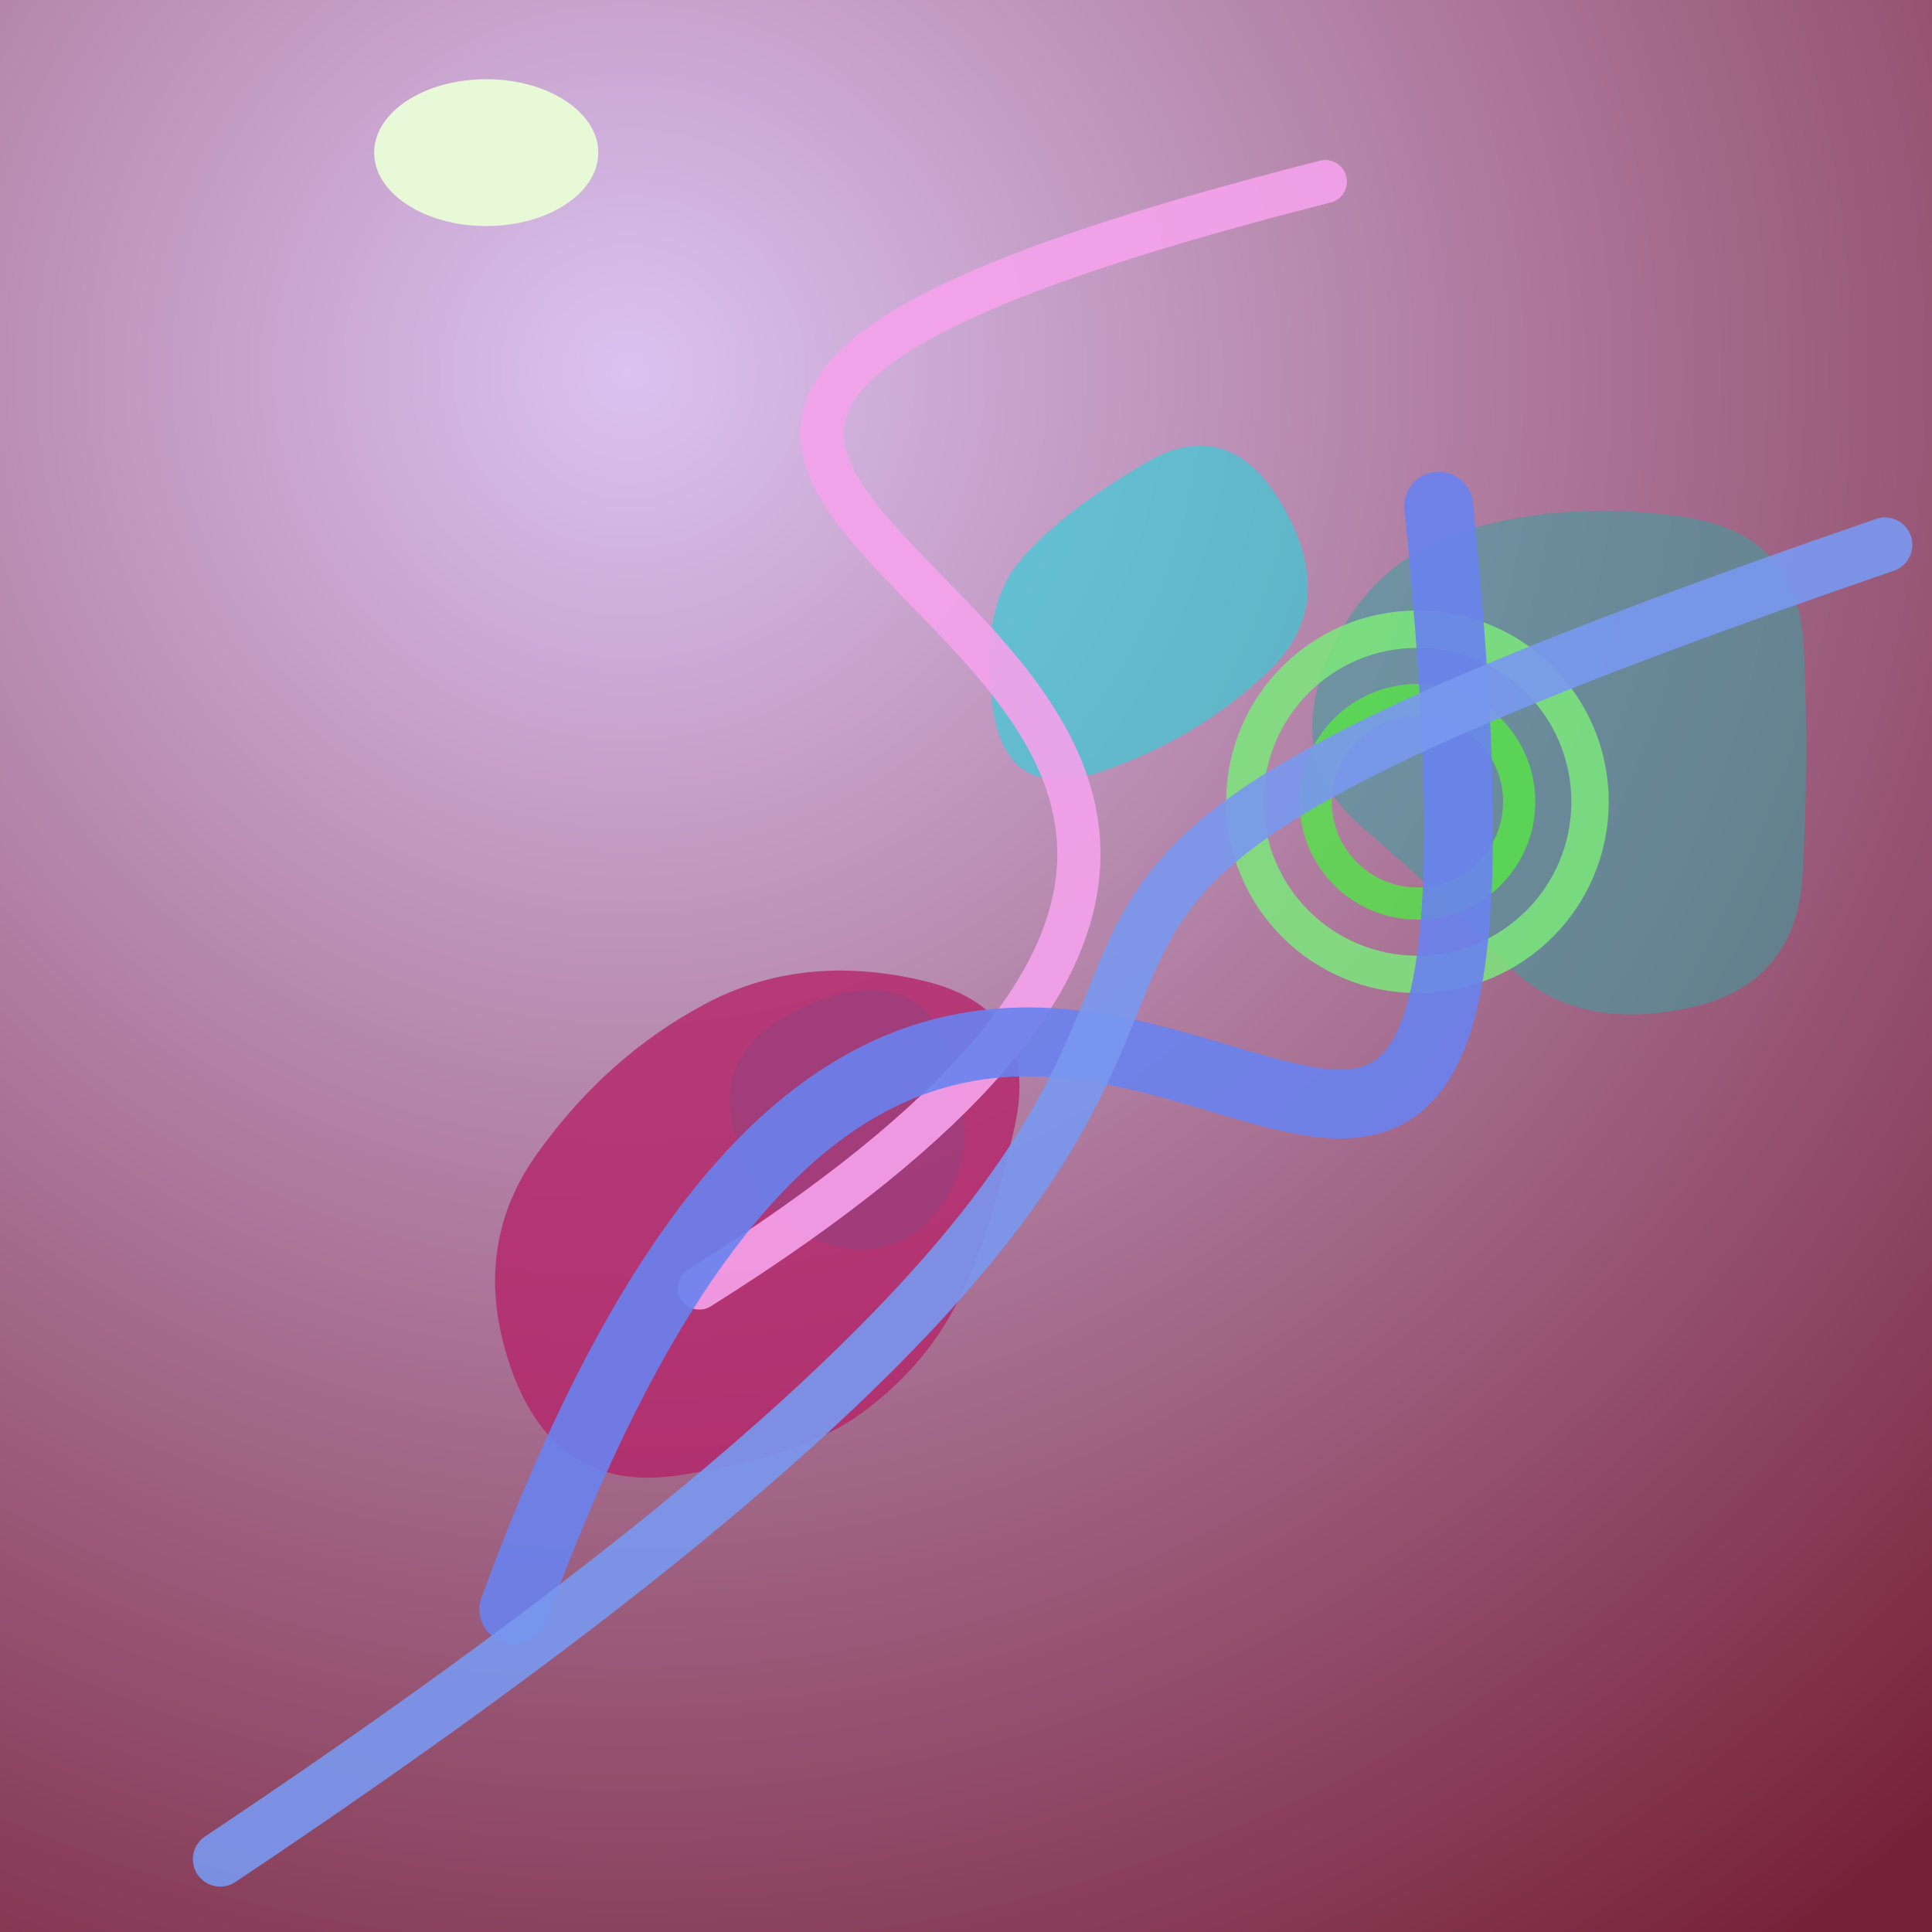
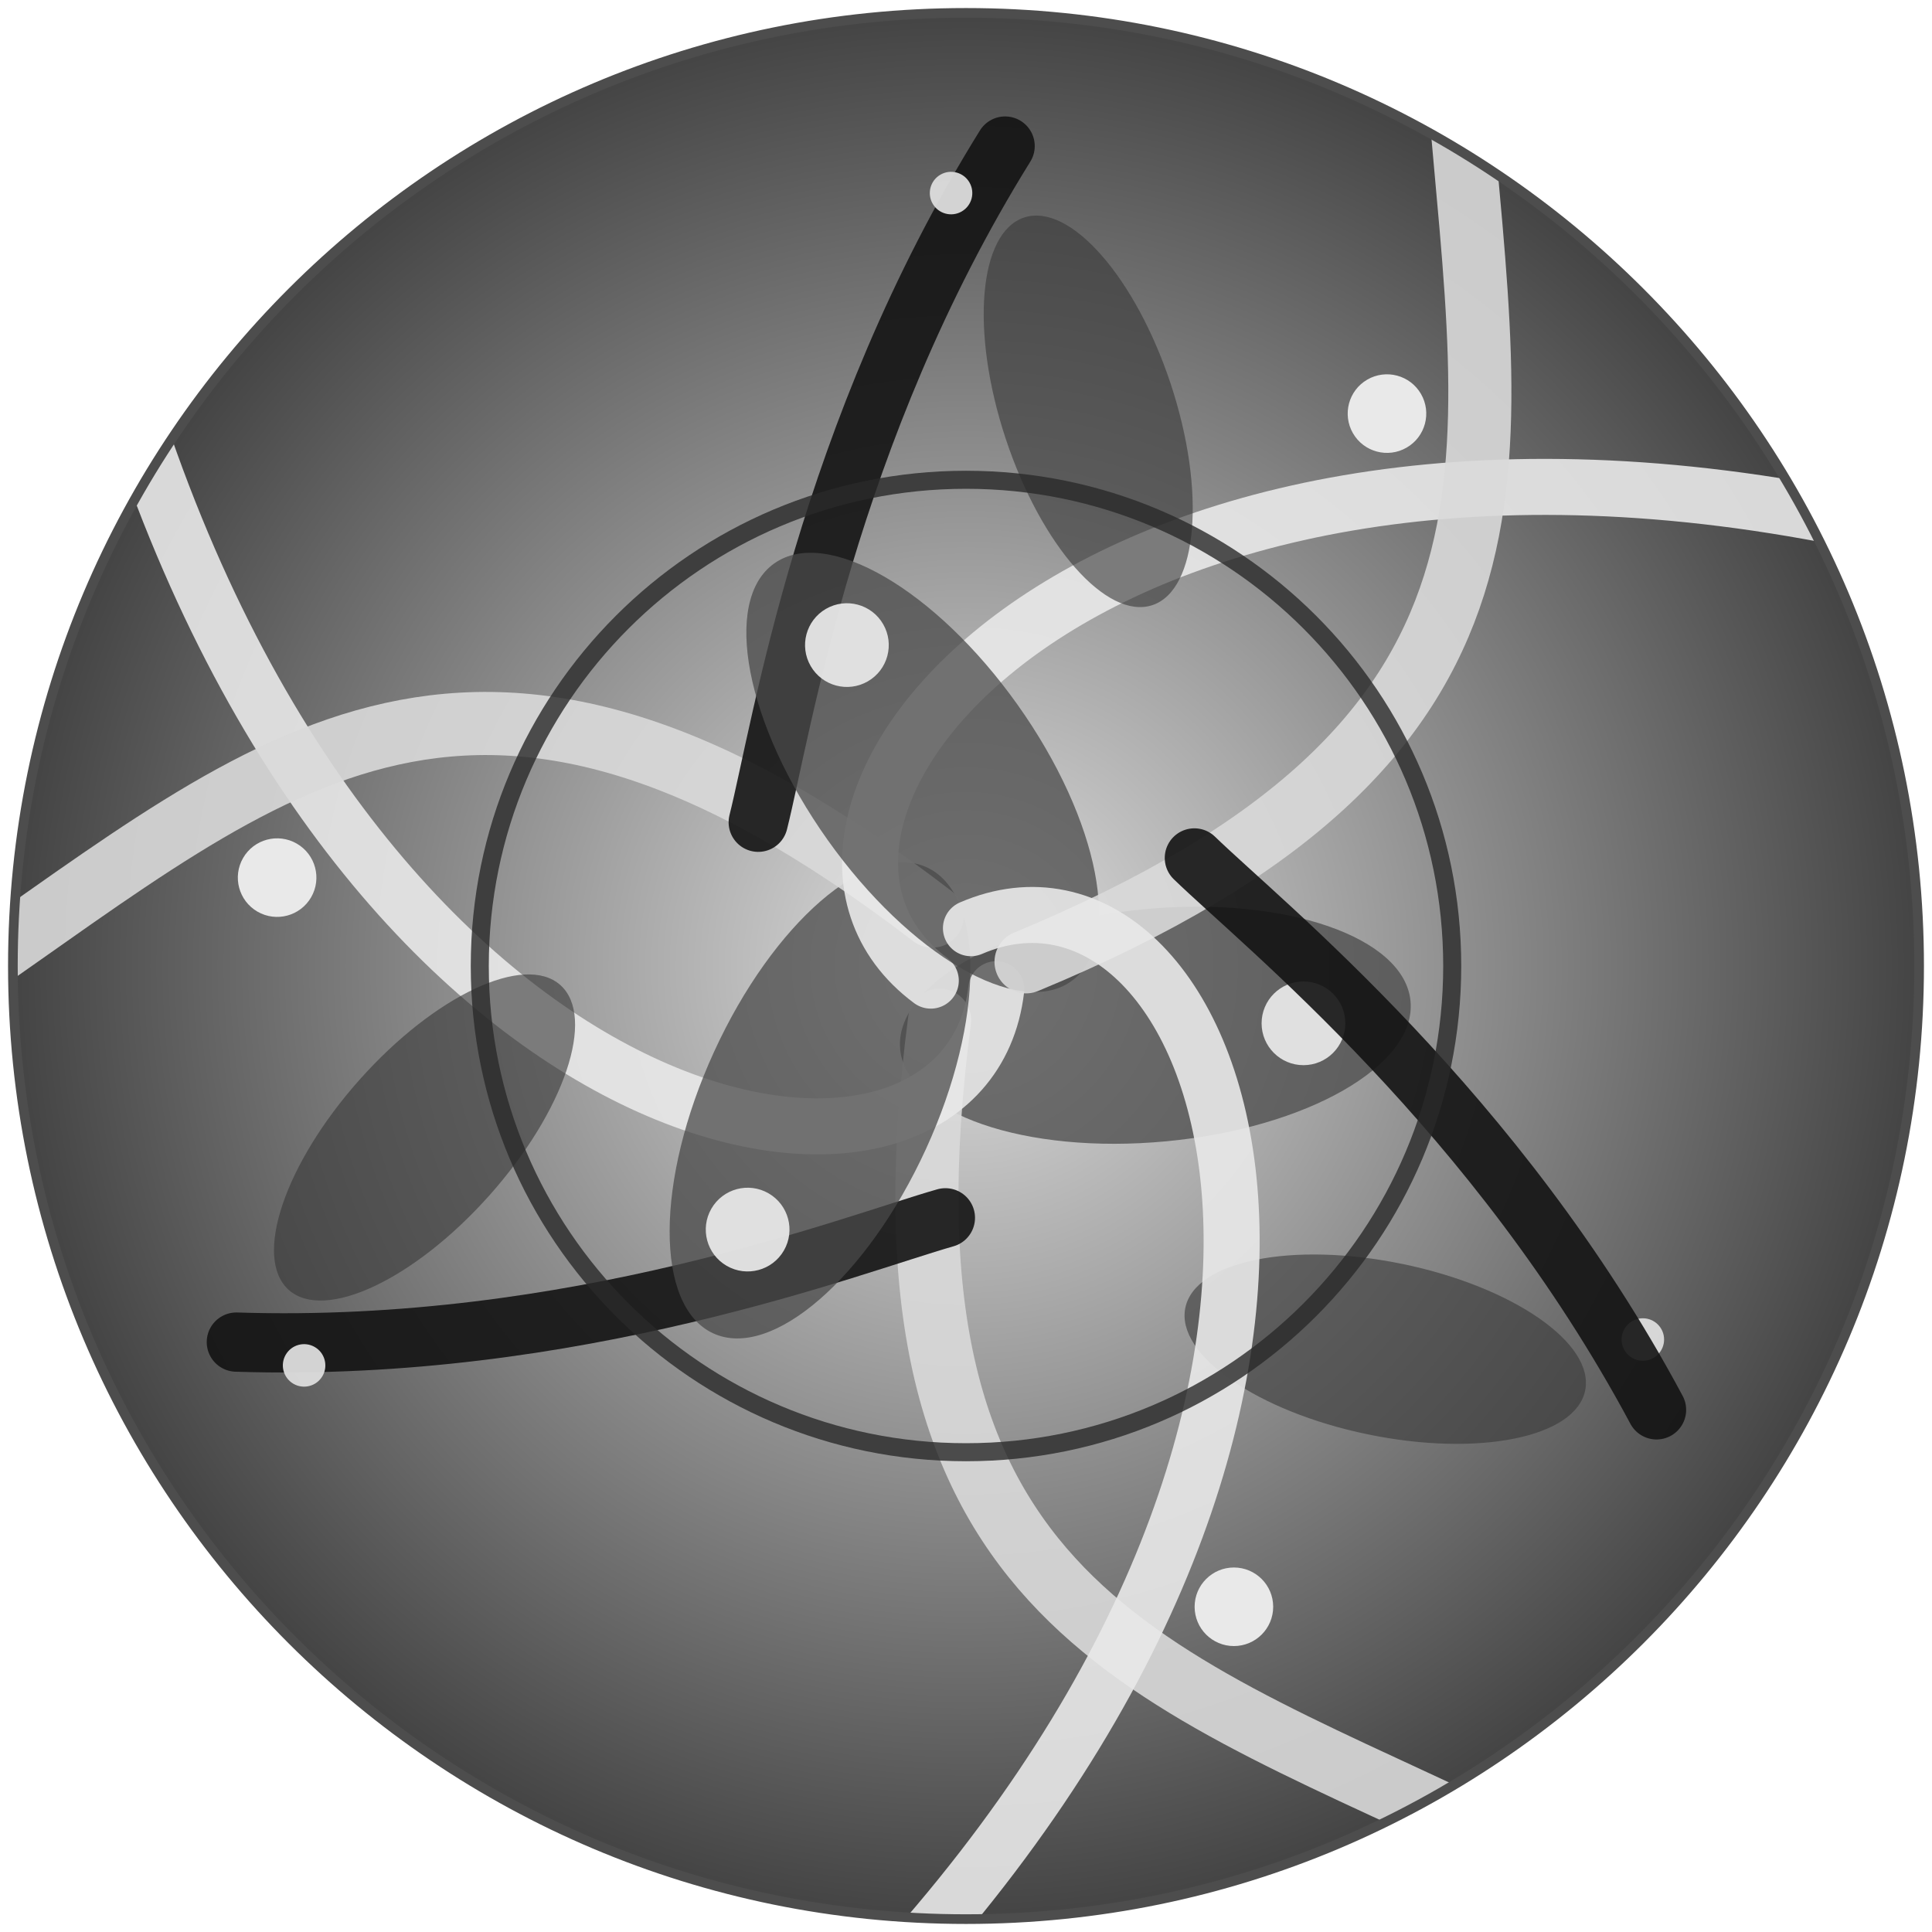
- <svg xmlns="http://www.w3.org/2000/svg" width="300" height="300" viewBox="0 0 300 300">
+ <svg xmlns="http://www.w3.org/2000/svg" width="300" height="300" viewBox="-150 -150 300 300">
  <defs>
-     <radialGradient id="bg" cx="0.327" cy="0.195" r="1">
-       <stop offset="0" stop-color="hsla(273.064,60%,85%,1)" />
-       <stop offset="1" stop-color="hsla(343.979,55%,30%,1)" />
+     <radialGradient id="bg11" cx="0" cy="0" r="148" gradientUnits="userSpaceOnUse">
+       <stop offset="0" stop-color="hsla(0,0%,88.0%,1.00)" />
+       <stop offset="1" stop-color="hsla(0,0%,26.8%,1.00)" />
    </radialGradient>
+     <clipPath id="disc11">
+       <circle r="148" />
+     </clipPath>
+     <g id="m11">
+       <ellipse cx="65.1" cy="59.5" rx="31.7" ry="13.5" transform="rotate(11.7 65.1 59.5)" fill="hsla(0,0%,22.0%,0.60)" />
+       <ellipse cx="29.4" cy="9.2" rx="39.8" ry="18.1" transform="rotate(-5.4 29.4 9.2)" fill="hsla(0,0%,28.6%,0.74)" />
+       <path d="M -4.1 8.4 C -15.8 97.3, 26.2 109.0, 79.5 134.3" fill="none" stroke="hsla(0,0%,85.0%,0.90)" stroke-width="9.8" stroke-linecap="round" />
+       <path d="M -3.2 39.1 C -17.6 43.2, -60.8 60.1, -113.3 58.4" fill="none" stroke="hsla(0,0%,7.4%,0.90)" stroke-width="9.2" stroke-linecap="round" />
+       <path d="M 4.7 3.6 C -0.1 44.6, -89.6 32.0, -128.5 -83.6" fill="none" stroke="hsla(0,0%,91.2%,0.90)" stroke-width="8.7" stroke-linecap="round" />
+       <circle cx="41.6" cy="99.5" r="6.1" fill="hsla(0,0%,94.3%,0.95)" />
+       <circle cx="52.4" cy="8.9" r="6.5" fill="hsla(0,0%,90.0%,0.95)" />
+       <circle cx="105.1" cy="58.0" r="3.3" fill="hsla(0,0%,86.8%,0.95)" />
+     </g>
  </defs>
-   <rect width="300" height="300" fill="url(#bg)" />
-   <path d="M 147.9 164.2 Q 152.5 179.1 145.8 187.7 Q 139.1 196.3 128.7 193.2 Q 118.3 190.2 114.1 176.1 Q 110.0 162.0 126.6 155.6 Q 143.2 149.3 147.9 164.2 Z" fill="hsla(195.424,54.302%,52.033%,0.717)" />
-   <path d="M 280.1 100.6 Q 280.9 118.4 279.9 135.9 Q 278.9 153.4 261.3 156.7 Q 243.8 160.1 233.7 149.4 Q 223.5 138.7 211.6 128.5 Q 199.6 118.4 206.0 102.6 Q 212.4 86.9 228.1 82.2 Q 243.8 77.6 261.6 80.3 Q 279.3 82.9 280.1 100.6 Z" fill="hsla(179.777,44.531%,43.182%,0.567)" />
-   <path d="M 157.5 175.2 Q 153.2 194.0 148.1 203.3 Q 143.0 212.7 133.7 219.5 Q 124.3 226.3 105.3 229.1 Q 86.4 231.9 79.5 212.9 Q 72.7 194.0 83.5 179.0 Q 94.3 164.0 109.3 156.0 Q 124.3 147.9 143.0 152.2 Q 161.8 156.5 157.5 175.2 Z" fill="hsla(331.054,68.044%,41.96%,0.775)" />
-   <path d="M 199.5 79.1 Q 207.8 94.1 196.8 104.4 Q 185.8 114.8 171.0 119.8 Q 156.1 124.9 154.1 109.5 Q 152.1 94.1 158.7 86.7 Q 165.3 79.2 178.2 71.7 Q 191.2 64.2 199.5 79.1 Z" fill="hsla(181.213,69.54%,50.587%,0.606)" />
-   <circle cx="220.1" cy="124.5" r="26.8" fill="none" stroke="hsla(119.905,70%,69.832%,0.85)" stroke-width="5.8" />
-   <circle cx="220.1" cy="124.5" r="15.8" fill="none" stroke="hsla(114.694,70%,58.592%,0.85)" stroke-width="5.0" />
-   <path d="M 108.6 200.0 C 279.7 92.6, 2.9 79.7, 205.8 28.2" fill="none" stroke="hsla(307.355,80%,79.742%,0.9)" stroke-width="6.7" stroke-linecap="round" />
-   <path d="M 79.8 249.9 C 153.9 47.4, 244.4 287.9, 223.4 78.6" fill="none" stroke="hsla(229.158,80%,67.485%,0.9)" stroke-width="10.7" stroke-linecap="round" />
-   <path d="M 34.2 288.7 C 269.4 131.6, 83.2 156.7, 292.7 84.6" fill="none" stroke="hsla(224.626,80%,70.895%,0.9)" stroke-width="8.5" stroke-linecap="round" />
-   <ellipse cx="75.5" cy="23.7" rx="17.4" ry="11.4" fill="hsla(93.064,90%,92%,0.95)" />
+   <g clip-path="url(#disc11)">
+     <circle r="148" fill="url(#bg11)" />
+     <use href="#m11" transform="rotate(0.0)" />
+     <use href="#m11" transform="rotate(120.0)" />
+     <use href="#m11" transform="rotate(240.0)" />
+     <circle r="75.5" fill="none" stroke="hsla(0,0%,16.4%,0.80)" stroke-width="2.8" />
+   </g>
+   <circle r="148" fill="none" stroke="hsla(0,0%,30.0%,1.00)" stroke-width="1.5" />
</svg>
